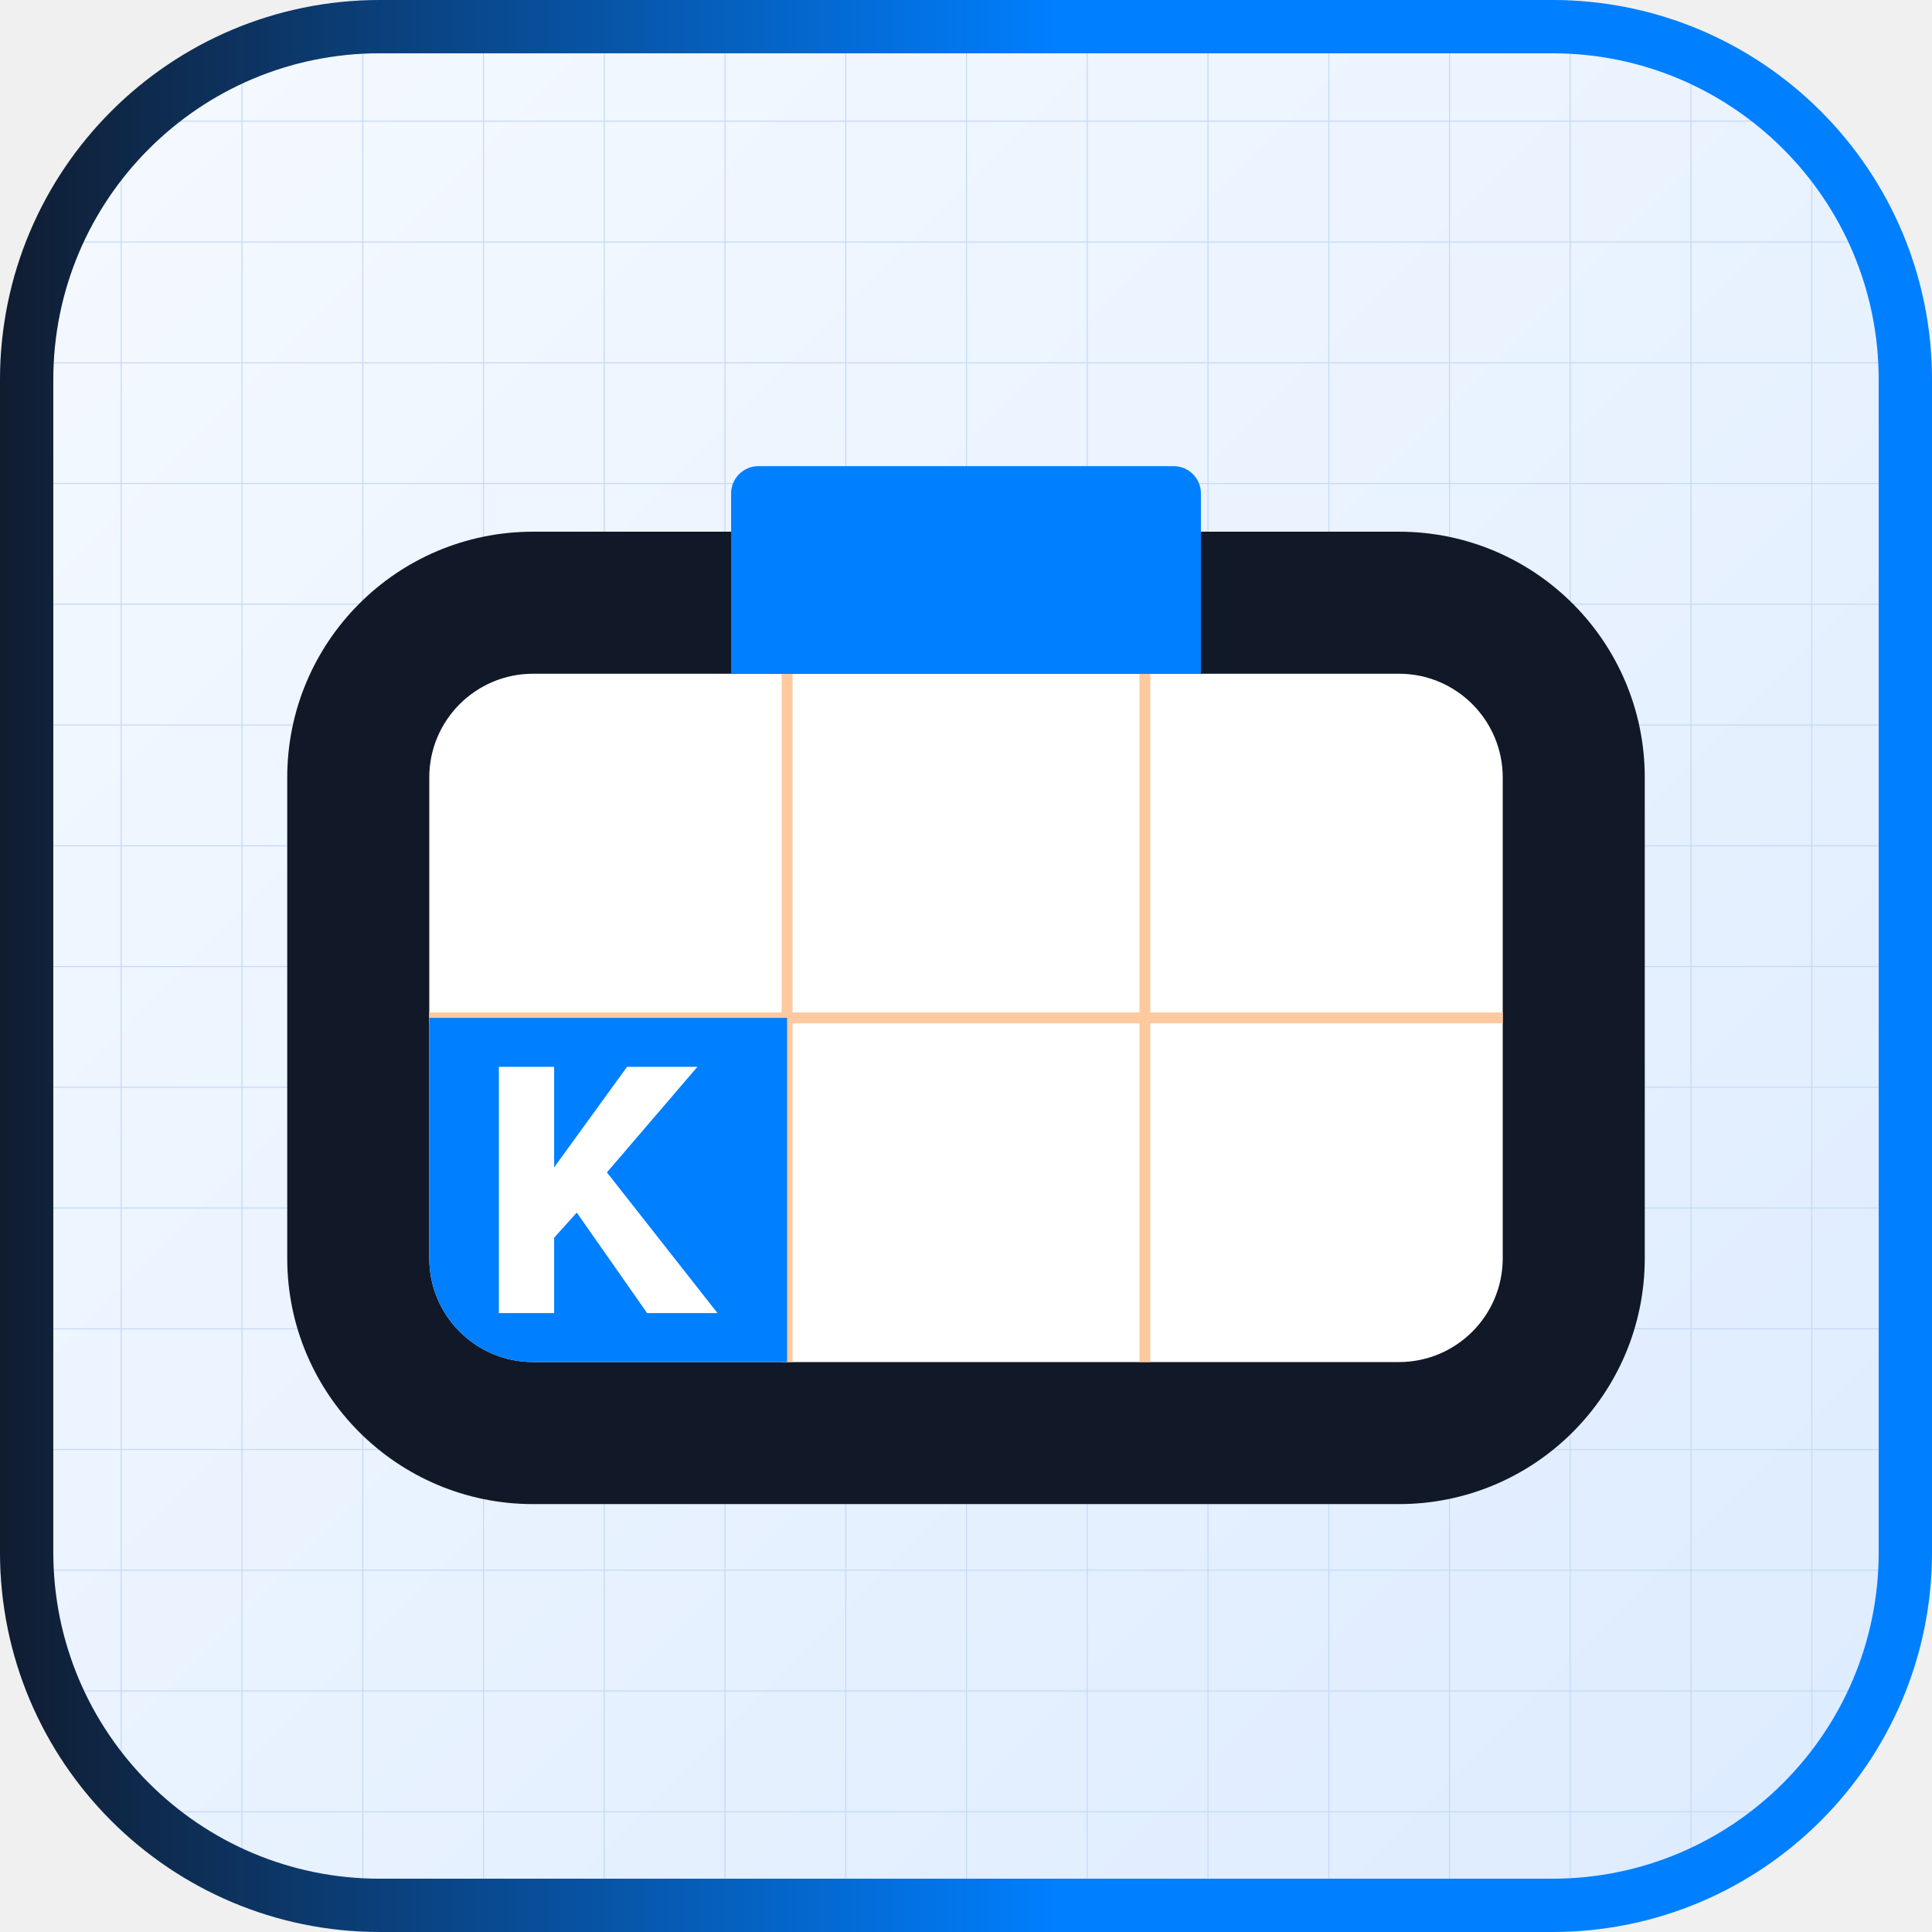
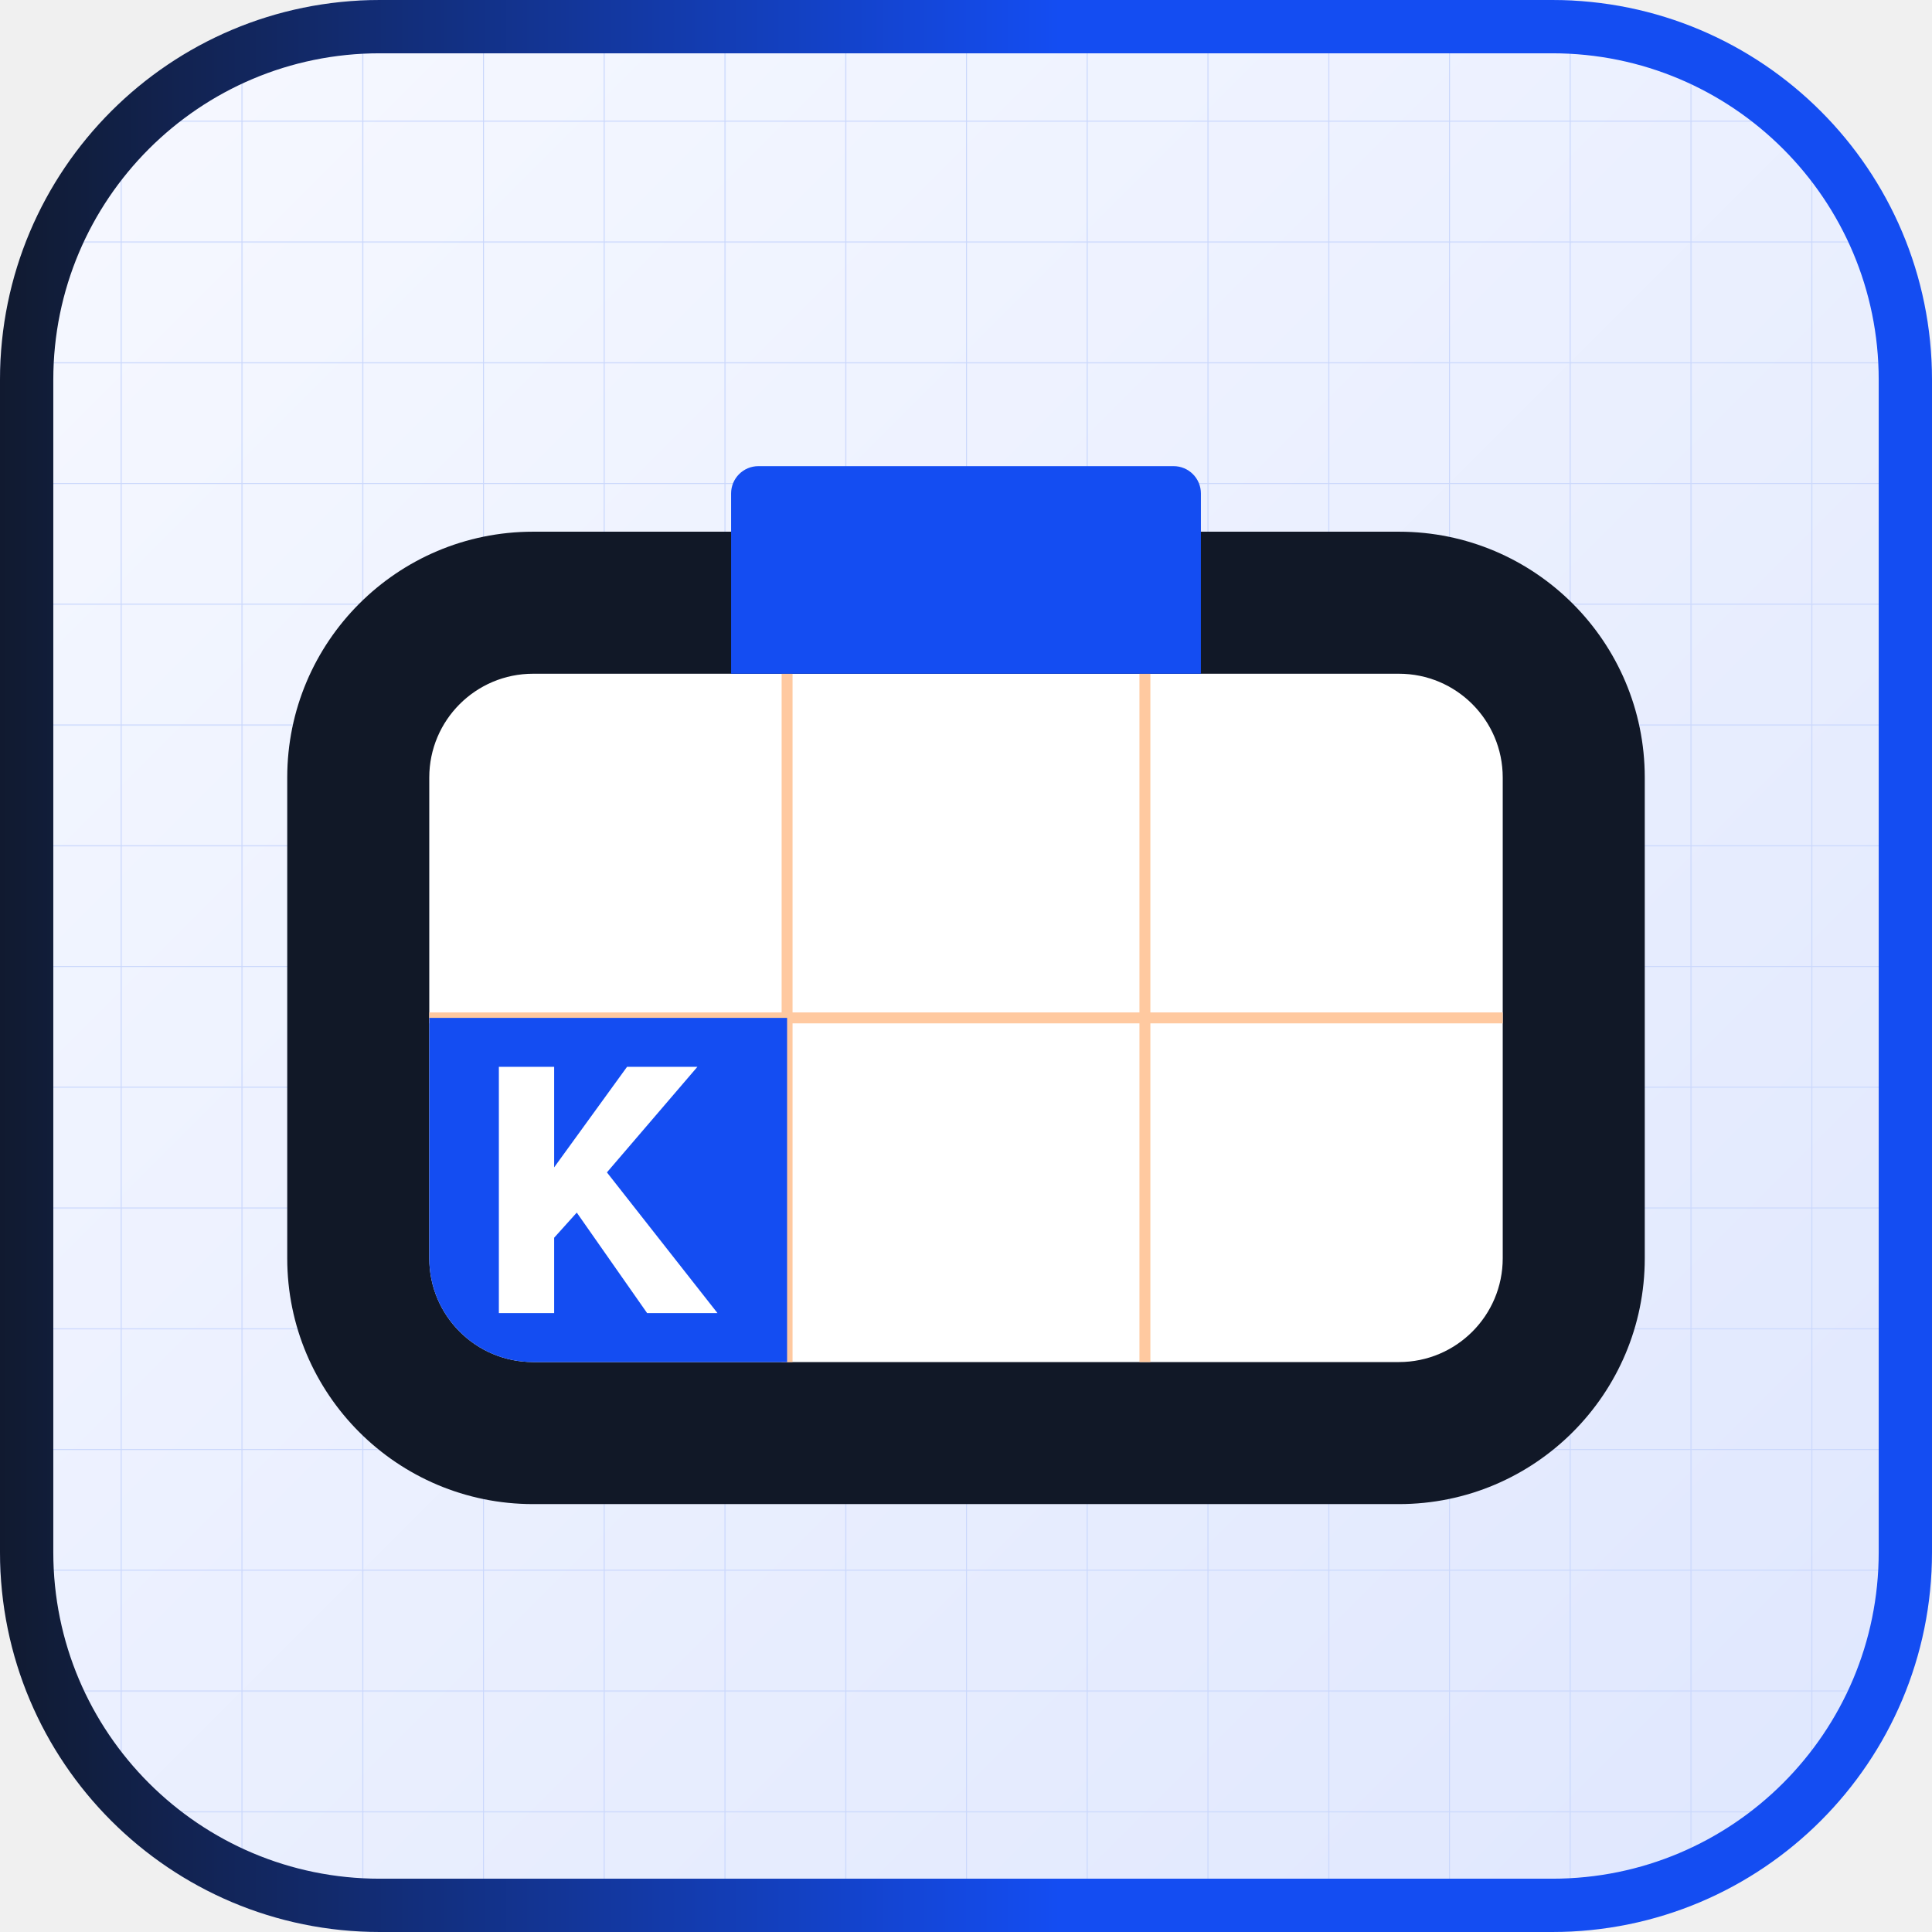
<svg xmlns="http://www.w3.org/2000/svg" width="1024" height="1024" viewBox="0 0 290 290" role="img" aria-label="Kiit logo: a toolbox with a k tile">
  <defs>
    <linearGradient id="bg" x1="0" y1="0" x2="1" y2="1">
-       <stop offset="0" stop-color="#F6FAFF" />
-       <stop offset="1" stop-color="#DCEBFF" />
+       <stop offset="0" stop-color="#F7F9FF" />
+       <stop offset="1" stop-color="#DEE6FE" />
    </linearGradient>
    <linearGradient id="edge" x1="-0.04" y1="0" x2="0.55" y2="0">
      <stop offset="0" stop-color="#111827" />
-       <stop offset="1" stop-color="#007FFF" />
+       <stop offset="1" stop-color="#144DF2" />
    </linearGradient>
    <pattern id="grid" width="18.125" height="18.125" patternUnits="userSpaceOnUse">
-       <path d="M18.125 0H0V18.125" fill="none" stroke="#C4D8F6" stroke-width="0.3" />
+       <path d="M18.125 0H0V18.125" fill="none" stroke="#CBD8FC" stroke-width="0.3" />
    </pattern>
    <clipPath id="frame">
      <rect width="290" height="290" rx="57" />
    </clipPath>
  </defs>
  <g clip-path="url(#frame)">
    <rect width="290" height="290" fill="url(#bg)" />
    <rect width="290" height="290" fill="url(#grid)" />
  </g>
  <rect x="4" y="4" width="282" height="282" rx="53" fill="none" stroke="url(#edge)" stroke-width="8" />
  <g transform="translate(145 145) scale(0.82) translate(-133.25 -106.5)">
    <rect x="9" y="27" width="248.5" height="178" rx="45" fill="#111827" />
    <rect x="35" y="53" width="196.5" height="126" rx="19" fill="#FFFFFF" />
    <path d="M100.5 53V179M166 53V179M35 116H231.5" stroke="#FFC9A0" stroke-width="2" />
-     <path d="M35 116H100.5V179H54A19 19 0 0 1 35 160Z" fill="#007FFF" />
+     <path d="M35 116H100.5V179H54A19 19 0 0 1 35 160Z" fill="#144DF2" />
    <path transform="translate(67.75 147.5) scale(0.92) translate(-69.25 -151.5)" d="M47.5 127H58.5V147L73 127H87L69 148L91 176H77L63 156L58.5 161V176H47.5Z" fill="#FFFFFF" />
-     <path d="M90.25 53V20A5 5 0 0 1 95.25 15H171.25A5 5 0 0 1 176.25 20V53Z" fill="#007FFF" />
+     <path d="M90.25 53V20A5 5 0 0 1 95.25 15H171.25A5 5 0 0 1 176.25 20V53Z" fill="#144DF2" />
  </g>
</svg>
